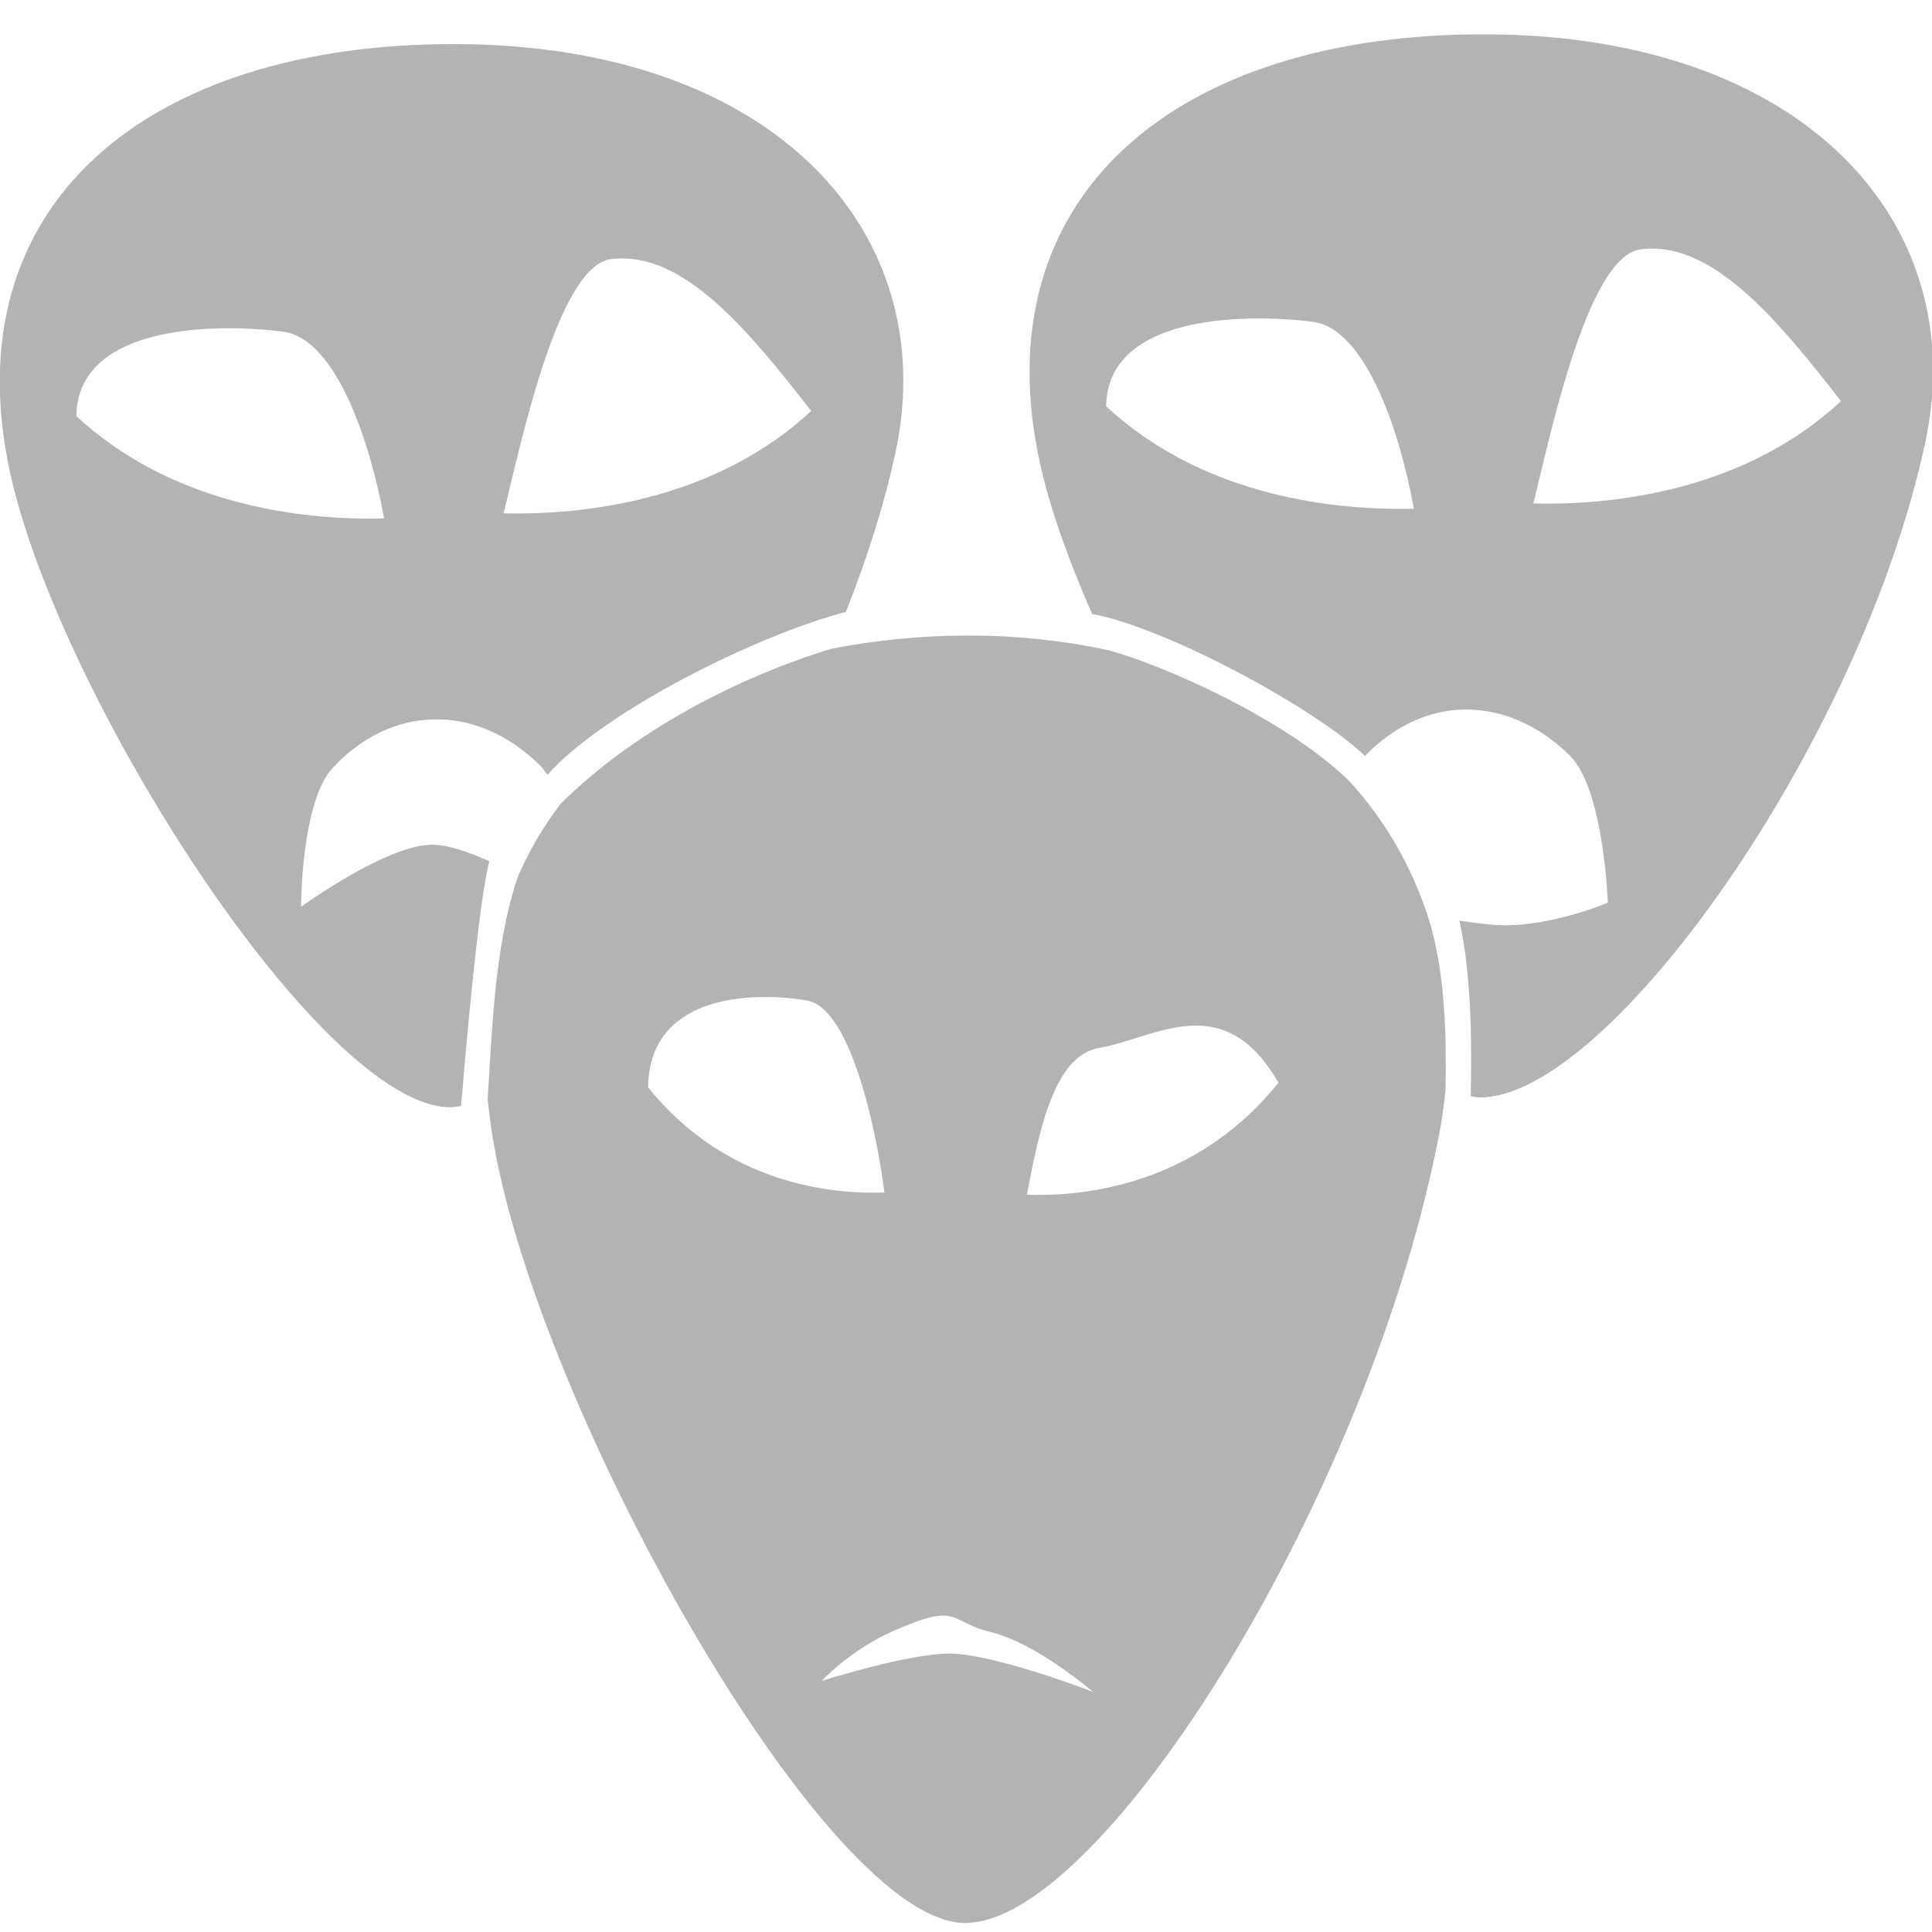
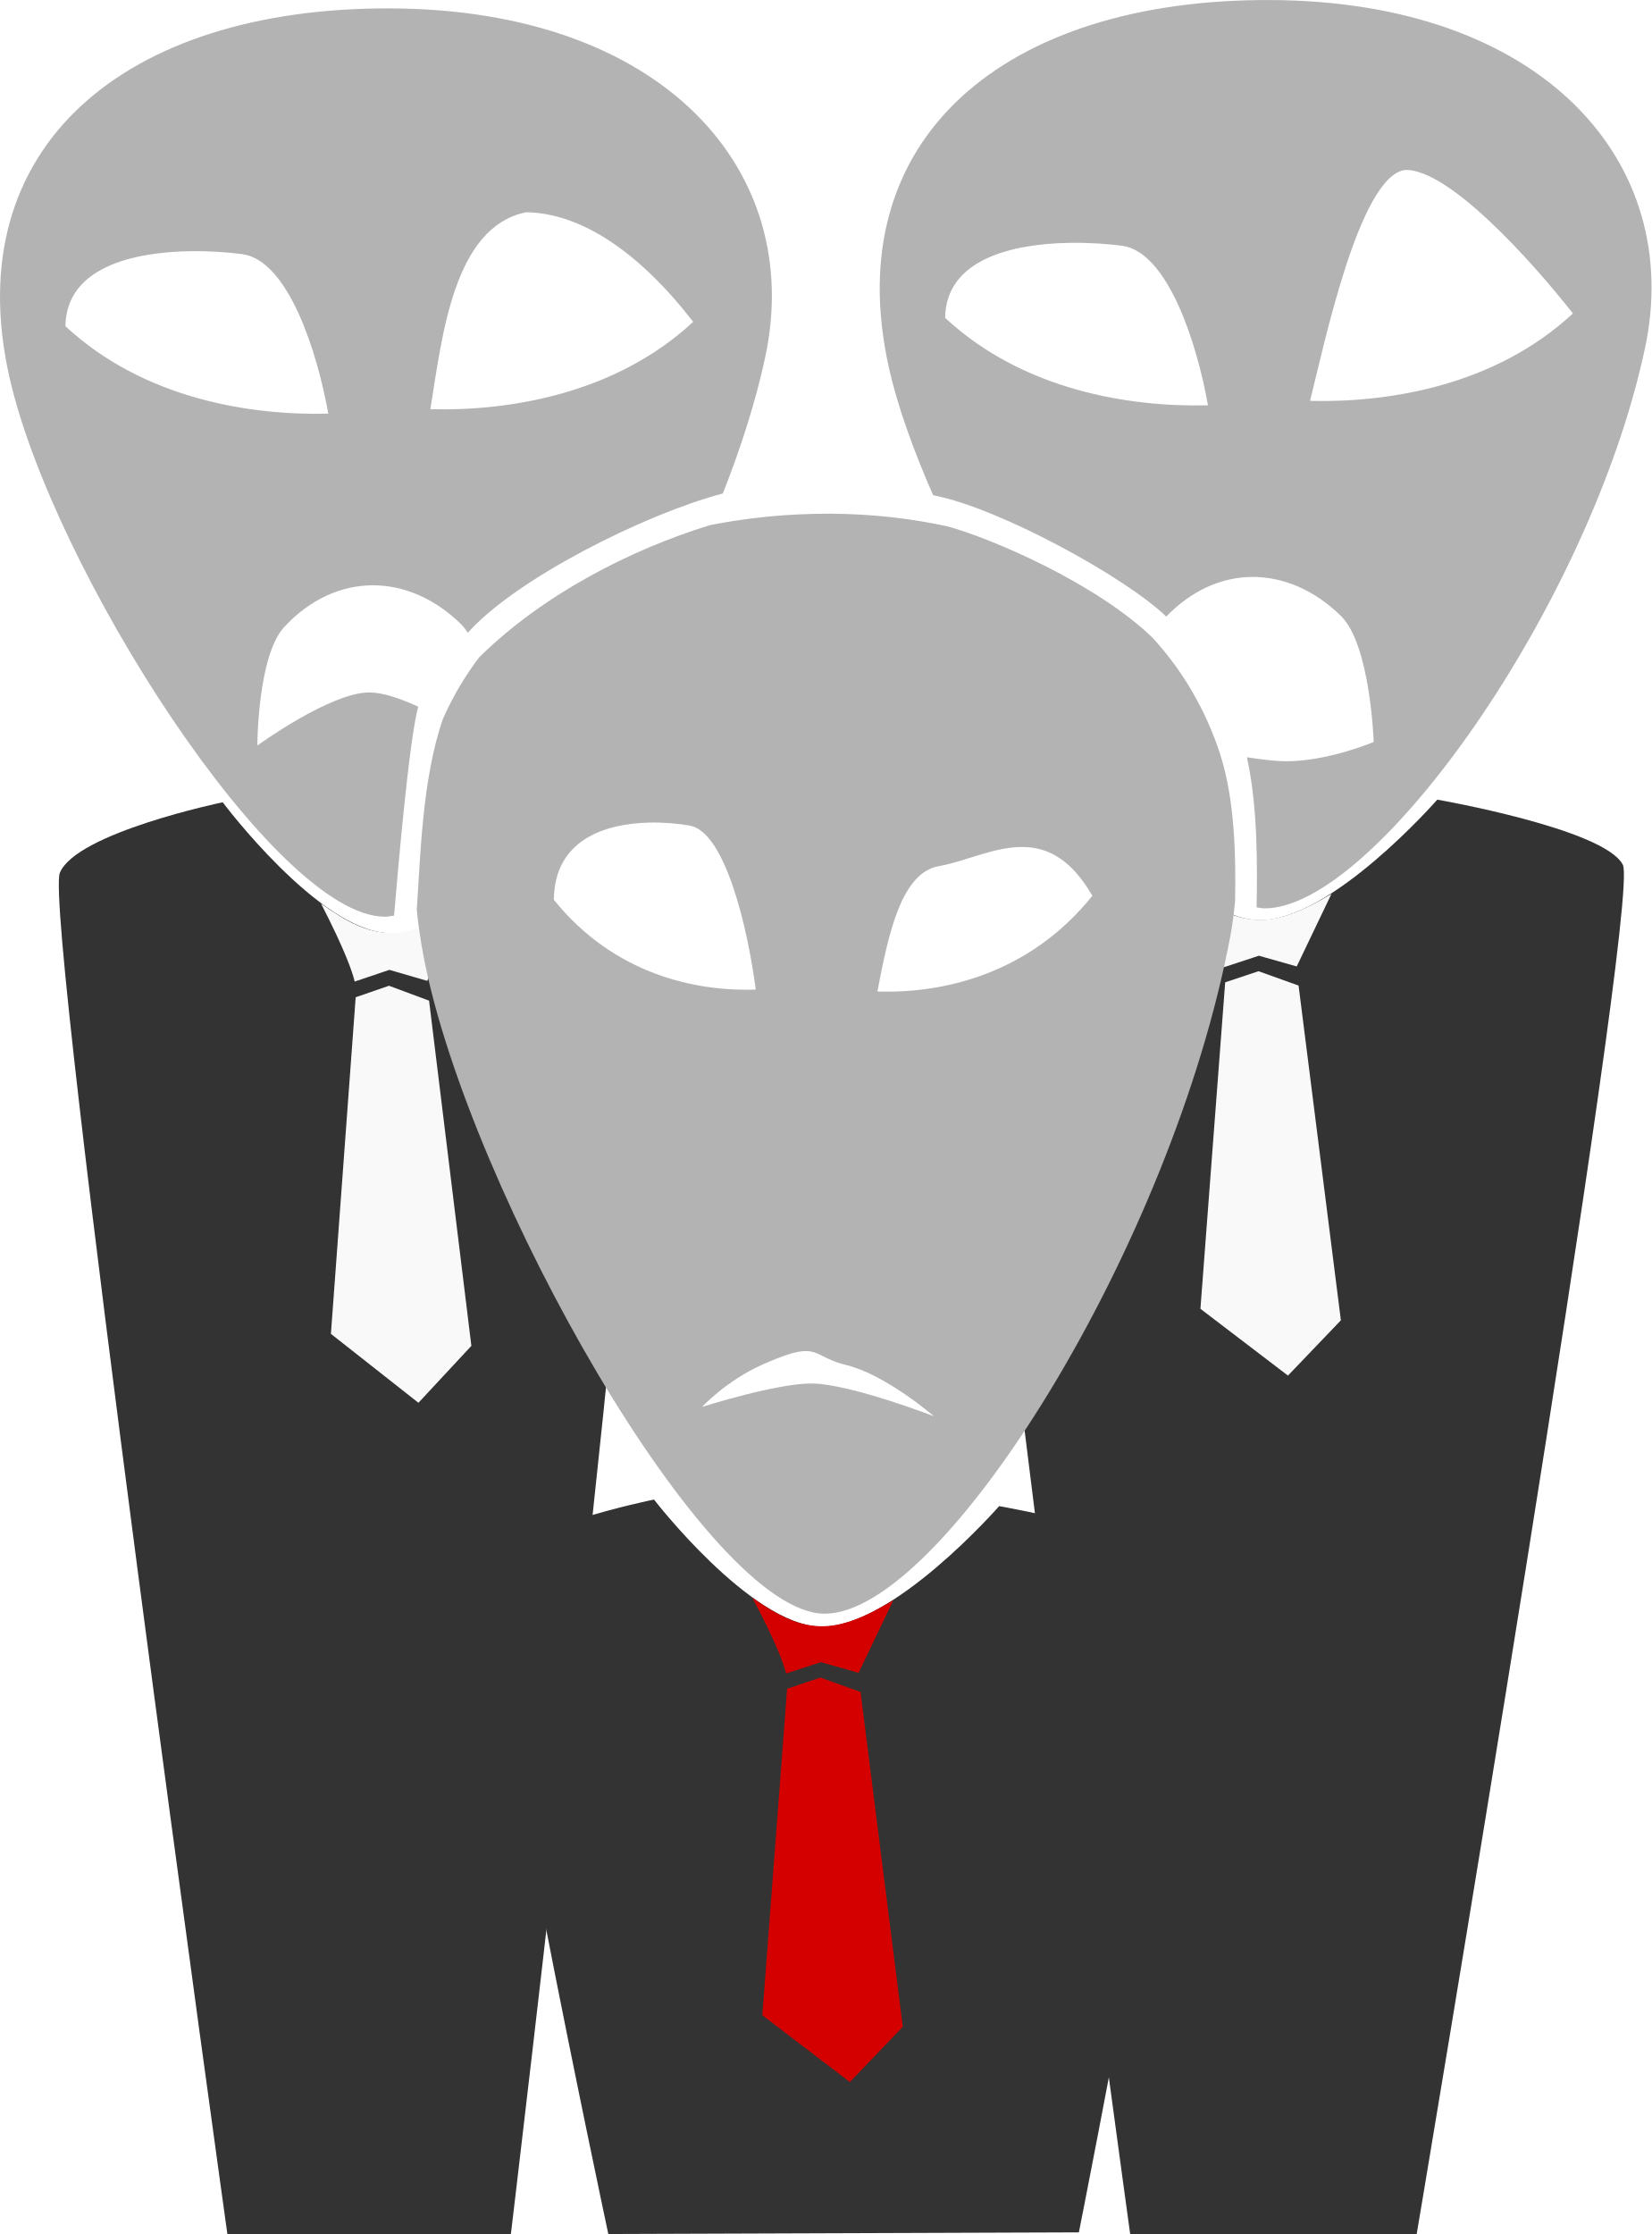
- <svg xmlns="http://www.w3.org/2000/svg" width="64" height="64" viewBox="0 0 16.933 16.933" version="1.1" id="svg8">
+ <svg xmlns="http://www.w3.org/2000/svg" width="64.043" height="86.613" viewBox="0 0 16.945 22.916" version="1.1" id="svg8">
  <defs id="defs2" />
-   <g id="layer1" transform="translate(0,-280.0666)">
-     <path style="fill:#b3b3b3;stroke:#002255;stroke-width:0;stroke-linecap:butt;stroke-linejoin:miter;stroke-miterlimit:4;stroke-dasharray:none;stroke-opacity:1" d="M 49.23,1.137 C 38.983,1.1 32.476,6.478 34.461,15.393 c 0.325,1.459 0.934,3.161 1.715,4.943 2.525,0.473 7.466,3.178 9.039,4.705 0.977,-1.012 2.138,-1.525 3.312,-1.537 1.209,-0.012 2.429,0.496 3.465,1.514 1.145,1.125 1.268,4.885 1.268,4.885 0,0 -1.787,0.759 -3.436,0.748 -0.363,-0.003 -0.901,-0.069 -1.48,-0.154 0.431,1.939 0.402,4.324 0.375,5.816 0.102,0.015 0.207,0.041 0.305,0.041 C 53.286,36.367 61.652,24.607 63.779,14.641 65.319,7.429 59.819,1.171 49.23,1.137 Z M 15.119,1.461 C 4.871,1.424 -1.637,6.802 0.348,15.717 2.001,23.142 10.649,36.666 14.912,36.678 c 0.116,3.63e-4 0.24,-0.026 0.361,-0.043 0.13,-1.555 0.576,-6.777 0.932,-8.082 0.002,-0.006 0.006,-0.011 0.008,-0.018 -0.681,-0.311 -1.36,-0.549 -1.885,-0.553 -1.514,-0.012 -4.357,2.059 -4.357,2.059 8e-7,0 0.006,-3.478 1.043,-4.596 0.994,-1.071 2.193,-1.605 3.402,-1.617 1.209,-0.012 2.427,0.498 3.463,1.516 0.092,0.09 0.175,0.203 0.254,0.324 1.857,-2.087 6.855,-4.599 9.889,-5.4 0.699,-1.774 1.275,-3.563 1.646,-5.301 C 31.208,7.755 25.708,1.495 15.119,1.461 Z m 39.654,6.775 c 2.128,0.033 4.113,2.34 6.211,5.053 -3.038,2.822 -7.178,3.463 -10.193,3.389 0.526,-2.057 1.764,-8.187 3.555,-8.418 0.143,-0.019 0.286,-0.026 0.428,-0.023 z M 20.662,8.561 c 2.128,0.033 4.111,2.34 6.209,5.053 -3.038,2.822 -7.176,3.463 -10.191,3.389 0.526,-2.057 1.764,-8.187 3.555,-8.418 0.143,-0.019 0.286,-0.026 0.428,-0.023 z m 20.799,1.99 c 0.747,-0.012 1.46,0.037 2.033,0.111 1.79,0.231 2.922,3.821 3.34,6.188 -3.016,0.074 -7.155,-0.568 -10.193,-3.391 0.029,-2.264 2.58,-2.871 4.82,-2.908 z M 7.35,10.875 c 0.747,-0.012 1.458,0.039 2.031,0.113 1.79,0.231 2.922,3.819 3.34,6.186 C 9.705,17.248 5.568,16.606 2.529,13.783 2.558,11.52 5.109,10.912 7.35,10.875 Z M 32.188,21.053 c -1.656,-0.007 -3.207,0.155 -4.662,0.441 -3.111,0.958 -6.507,2.71 -8.953,5.127 -0.556,0.731 -1.028,1.528 -1.406,2.389 -0.816,2.35 -0.873,5.405 -1.014,7.395 0.063,0.622 0.155,1.258 0.283,1.912 1.763,8.992 10.985,25.371 15.531,25.383 4.547,0.016 13.469,-14.224 15.738,-26.293 0.084,-0.447 0.135,-0.888 0.18,-1.328 0.029,-1.71 0.004,-3.915 -0.592,-5.746 C 46.747,28.681 45.882,27.169 44.695,25.871 42.524,23.763 38.445,22.004 36.717,21.539 35.319,21.238 33.817,21.059 32.188,21.053 Z m -7.016,11.975 c 0.574,-0.013 1.12,0.039 1.561,0.115 1.375,0.238 2.245,3.927 2.566,6.361 -2.317,0.076 -5.496,-0.581 -7.83,-3.484 0.022,-2.328 1.982,-2.954 3.703,-2.992 z m 14.607,0.949 c 0.892,0.047 1.771,0.502 2.572,1.889 -2.485,3.09 -5.87,3.792 -8.336,3.711 0.43,-2.252 0.928,-4.61 2.393,-4.863 1.054,-0.183 2.224,-0.797 3.371,-0.736 z m -8.578,19.542 c 0.547,-0.017 0.715,0.323 1.609,0.541 1.535,0.374 3.396,1.984 3.396,1.984 0,0 -3.233,-1.25 -4.724,-1.269 -1.369,-0.014 -4.267,0.908 -4.267,0.908 0,0 0.951,-1.025 2.352,-1.645 0.84,-0.371 1.305,-0.51 1.633,-0.52 z" id="path4485" transform="matrix(0.2645833,0,0,0.2645833,0,280.0666)" />
+   <g id="layer1" transform="translate(0.0021558,-280.3674)">
+     <path style="fill:#333333;stroke:#000000;stroke-width:0;stroke-linecap:butt;stroke-linejoin:miter;stroke-miterlimit:4;stroke-dasharray:none;stroke-opacity:1" d="m 2.282,288.596 c 0,0 0.989,1.321 1.704,1.343 0.738,0.023 1.119,-0.556 1.119,-0.556 0,0 1.212,0.941 1.402,1.323 0.19,0.382 -1.272,12.616 -1.272,12.616 l -2.901,-0.013 c 0,0 -1.892,-13.578 -1.722,-13.989 0.17,-0.411 1.67,-0.723 1.67,-0.723 z" id="path4627-9" />
+     <path style="fill:#f9f9f9;stroke:#000000;stroke-width:0;stroke-linecap:butt;stroke-linejoin:miter;stroke-miterlimit:4;stroke-dasharray:none;stroke-opacity:1" d="m 3.291,289.635 c 0.249,0.485 0.322,0.701 0.346,0.801 l 0.356,-0.12 0.388,0.113 0.356,-0.767 c -0.609,0.375 -0.904,0.365 -1.445,-0.026 z m 0.698,0.844 -0.342,0.118 -0.254,3.453 0.898,0.707 0.543,-0.584 -0.434,-3.541 z" id="path4629-1" />
+     <path style="fill:#333333;stroke:#000000;stroke-width:0;stroke-linecap:butt;stroke-linejoin:miter;stroke-miterlimit:4;stroke-dasharray:none;stroke-opacity:1" d="m 11.203,288.503 c 0,0 0.989,1.281 1.704,1.303 0.738,0.022 1.837,-1.236 1.837,-1.236 0,0 1.714,0.298 1.904,0.668 0.19,0.37 -2.125,14.105 -2.125,14.105 l -2.926,-0.031 c 0,0 -1.657,-12.011 -1.488,-12.41 0.17,-0.399 1.628,-1.23 1.628,-1.23 z" id="path4627-8" />
+     <path style="fill:#f9f9f9;stroke:#000000;stroke-width:0;stroke-linecap:butt;stroke-linejoin:miter;stroke-miterlimit:4;stroke-dasharray:none;stroke-opacity:1" d="m 12.212,289.511 c 0.249,0.471 0.322,0.68 0.346,0.777 l 0.356,-0.117 0.388,0.11 0.356,-0.744 c -0.609,0.364 -0.904,0.354 -1.445,-0.025 z m 0.698,0.819 -0.342,0.114 -0.254,3.349 0.898,0.685 0.543,-0.567 -0.434,-3.434 z" id="path4629-3" />
+     <path style="fill:#b3b3b3;stroke:#002255;stroke-width:0;stroke-linecap:butt;stroke-linejoin:miter;stroke-miterlimit:4;stroke-dasharray:none;stroke-opacity:1" d="M 49.23,1.137 C 38.983,1.1 32.476,6.478 34.461,15.393 c 0.325,1.459 0.934,3.161 1.715,4.943 2.525,0.473 7.466,3.178 9.039,4.705 0.977,-1.012 2.138,-1.525 3.312,-1.537 1.209,-0.012 2.429,0.496 3.465,1.514 1.145,1.125 1.268,4.885 1.268,4.885 0,0 -1.787,0.759 -3.436,0.748 -0.363,-0.003 -0.901,-0.069 -1.48,-0.154 0.431,1.939 0.402,4.324 0.375,5.816 0.102,0.015 0.207,0.041 0.305,0.041 C 53.286,36.367 61.652,24.607 63.779,14.641 65.319,7.429 59.819,1.171 49.23,1.137 Z M 15.119,1.461 C 4.871,1.424 -1.637,6.802 0.348,15.717 2.001,23.142 10.649,36.666 14.912,36.678 c 0.116,3.63e-4 0.24,-0.026 0.361,-0.043 0.13,-1.555 0.576,-6.777 0.932,-8.082 0.002,-0.006 0.006,-0.011 0.008,-0.018 -0.681,-0.311 -1.36,-0.549 -1.885,-0.553 -1.514,-0.012 -4.357,2.059 -4.357,2.059 8e-7,0 0.006,-3.478 1.043,-4.596 0.994,-1.071 2.193,-1.605 3.402,-1.617 1.209,-0.012 2.427,0.498 3.463,1.516 0.092,0.09 0.175,0.203 0.254,0.324 1.857,-2.087 6.855,-4.599 9.889,-5.4 0.699,-1.774 1.275,-3.563 1.646,-5.301 C 31.208,7.755 25.708,1.495 15.119,1.461 Z M 60.984,13.289 c -3.038,2.822 -7.178,3.463 -10.193,3.389 0.526,-2.057 1.898,-8.722 3.689,-8.954 1.694,-0.044 4.909,3.531 6.505,5.565 z M 20.394,9.364 c 2.128,0.033 4.378,1.536 6.477,4.249 -3.038,2.822 -7.176,3.463 -10.191,3.389 0.463,-2.868 0.902,-7.062 3.715,-7.638 z m 21.067,1.187 c 0.747,-0.012 1.46,0.037 2.033,0.111 1.79,0.231 2.922,3.821 3.34,6.188 -3.016,0.074 -7.155,-0.568 -10.193,-3.391 0.029,-2.264 2.58,-2.871 4.82,-2.908 z M 7.35,10.875 c 0.747,-0.012 1.458,0.039 2.031,0.113 1.79,0.231 2.922,3.819 3.34,6.186 C 9.705,17.248 5.568,16.606 2.529,13.783 2.558,11.52 5.109,10.912 7.35,10.875 Z M 32.188,21.053 c -1.656,-0.007 -3.207,0.155 -4.662,0.441 -3.111,0.958 -6.507,2.71 -8.953,5.127 -0.556,0.731 -1.028,1.528 -1.406,2.389 -0.816,2.35 -0.873,5.405 -1.014,7.395 0.063,0.622 0.155,1.258 0.283,1.912 1.763,8.992 10.985,25.371 15.531,25.383 4.547,0.016 13.469,-14.224 15.738,-26.293 0.084,-0.447 0.135,-0.888 0.18,-1.328 0.029,-1.71 0.004,-3.915 -0.592,-5.746 C 46.747,28.681 45.882,27.169 44.695,25.871 42.524,23.763 38.445,22.004 36.717,21.539 35.319,21.238 33.817,21.059 32.188,21.053 Z m -7.016,11.975 c 0.574,-0.013 1.12,0.039 1.561,0.115 1.375,0.238 2.245,3.927 2.566,6.361 -2.317,0.076 -5.496,-0.581 -7.83,-3.484 0.022,-2.328 1.982,-2.954 3.703,-2.992 z m 14.607,0.949 c 0.892,0.047 1.771,0.502 2.572,1.889 -2.485,3.09 -5.87,3.792 -8.336,3.711 0.43,-2.252 0.928,-4.61 2.393,-4.863 1.054,-0.183 2.224,-0.797 3.371,-0.736 z m -8.578,19.542 c 0.547,-0.017 0.715,0.323 1.609,0.541 1.535,0.374 3.396,1.984 3.396,1.984 0,0 -3.233,-1.25 -4.724,-1.269 -1.369,-0.014 -4.267,0.908 -4.267,0.908 0,0 0.951,-1.025 2.352,-1.645 0.84,-0.371 1.305,-0.51 1.633,-0.52 z" id="path4485" transform="matrix(0.2645833,0,0,0.2645833,0,280.0666)" />
+     <path style="fill:#333333;stroke:#000000;stroke-width:0;stroke-linecap:butt;stroke-linejoin:miter;stroke-miterlimit:4;stroke-dasharray:none;stroke-opacity:1" d="m 6.708,295.75 c 0,0 0.989,1.281 1.704,1.303 0.738,0.022 1.837,-1.236 1.837,-1.236 0,0 1.714,0.298 1.904,0.668 0.19,0.37 -1.086,6.782 -1.086,6.782 l -4.828,0.017 c 0,0 -1.372,-6.433 -1.203,-6.832 0.17,-0.399 1.67,-0.702 1.67,-0.702 z" id="path4627" />
+     <path style="fill:#d40000;stroke:#000000;stroke-width:0;stroke-linecap:butt;stroke-linejoin:miter;stroke-miterlimit:4;stroke-dasharray:none;stroke-opacity:1" d="m 29.168,63.084 c 0.942,1.778 1.216,2.569 1.307,2.936 l 1.346,-0.441 1.465,0.414 1.344,-2.812 c -2.302,1.376 -3.417,1.339 -5.461,-0.096 z m 2.637,3.094 -1.291,0.432 -0.961,12.658 3.395,2.59 L 35,79.715 33.361,66.734 Z" transform="matrix(0.2645833,0,0,0.2645833,0,280.0666)" id="path4629" />
  </g>
</svg>
